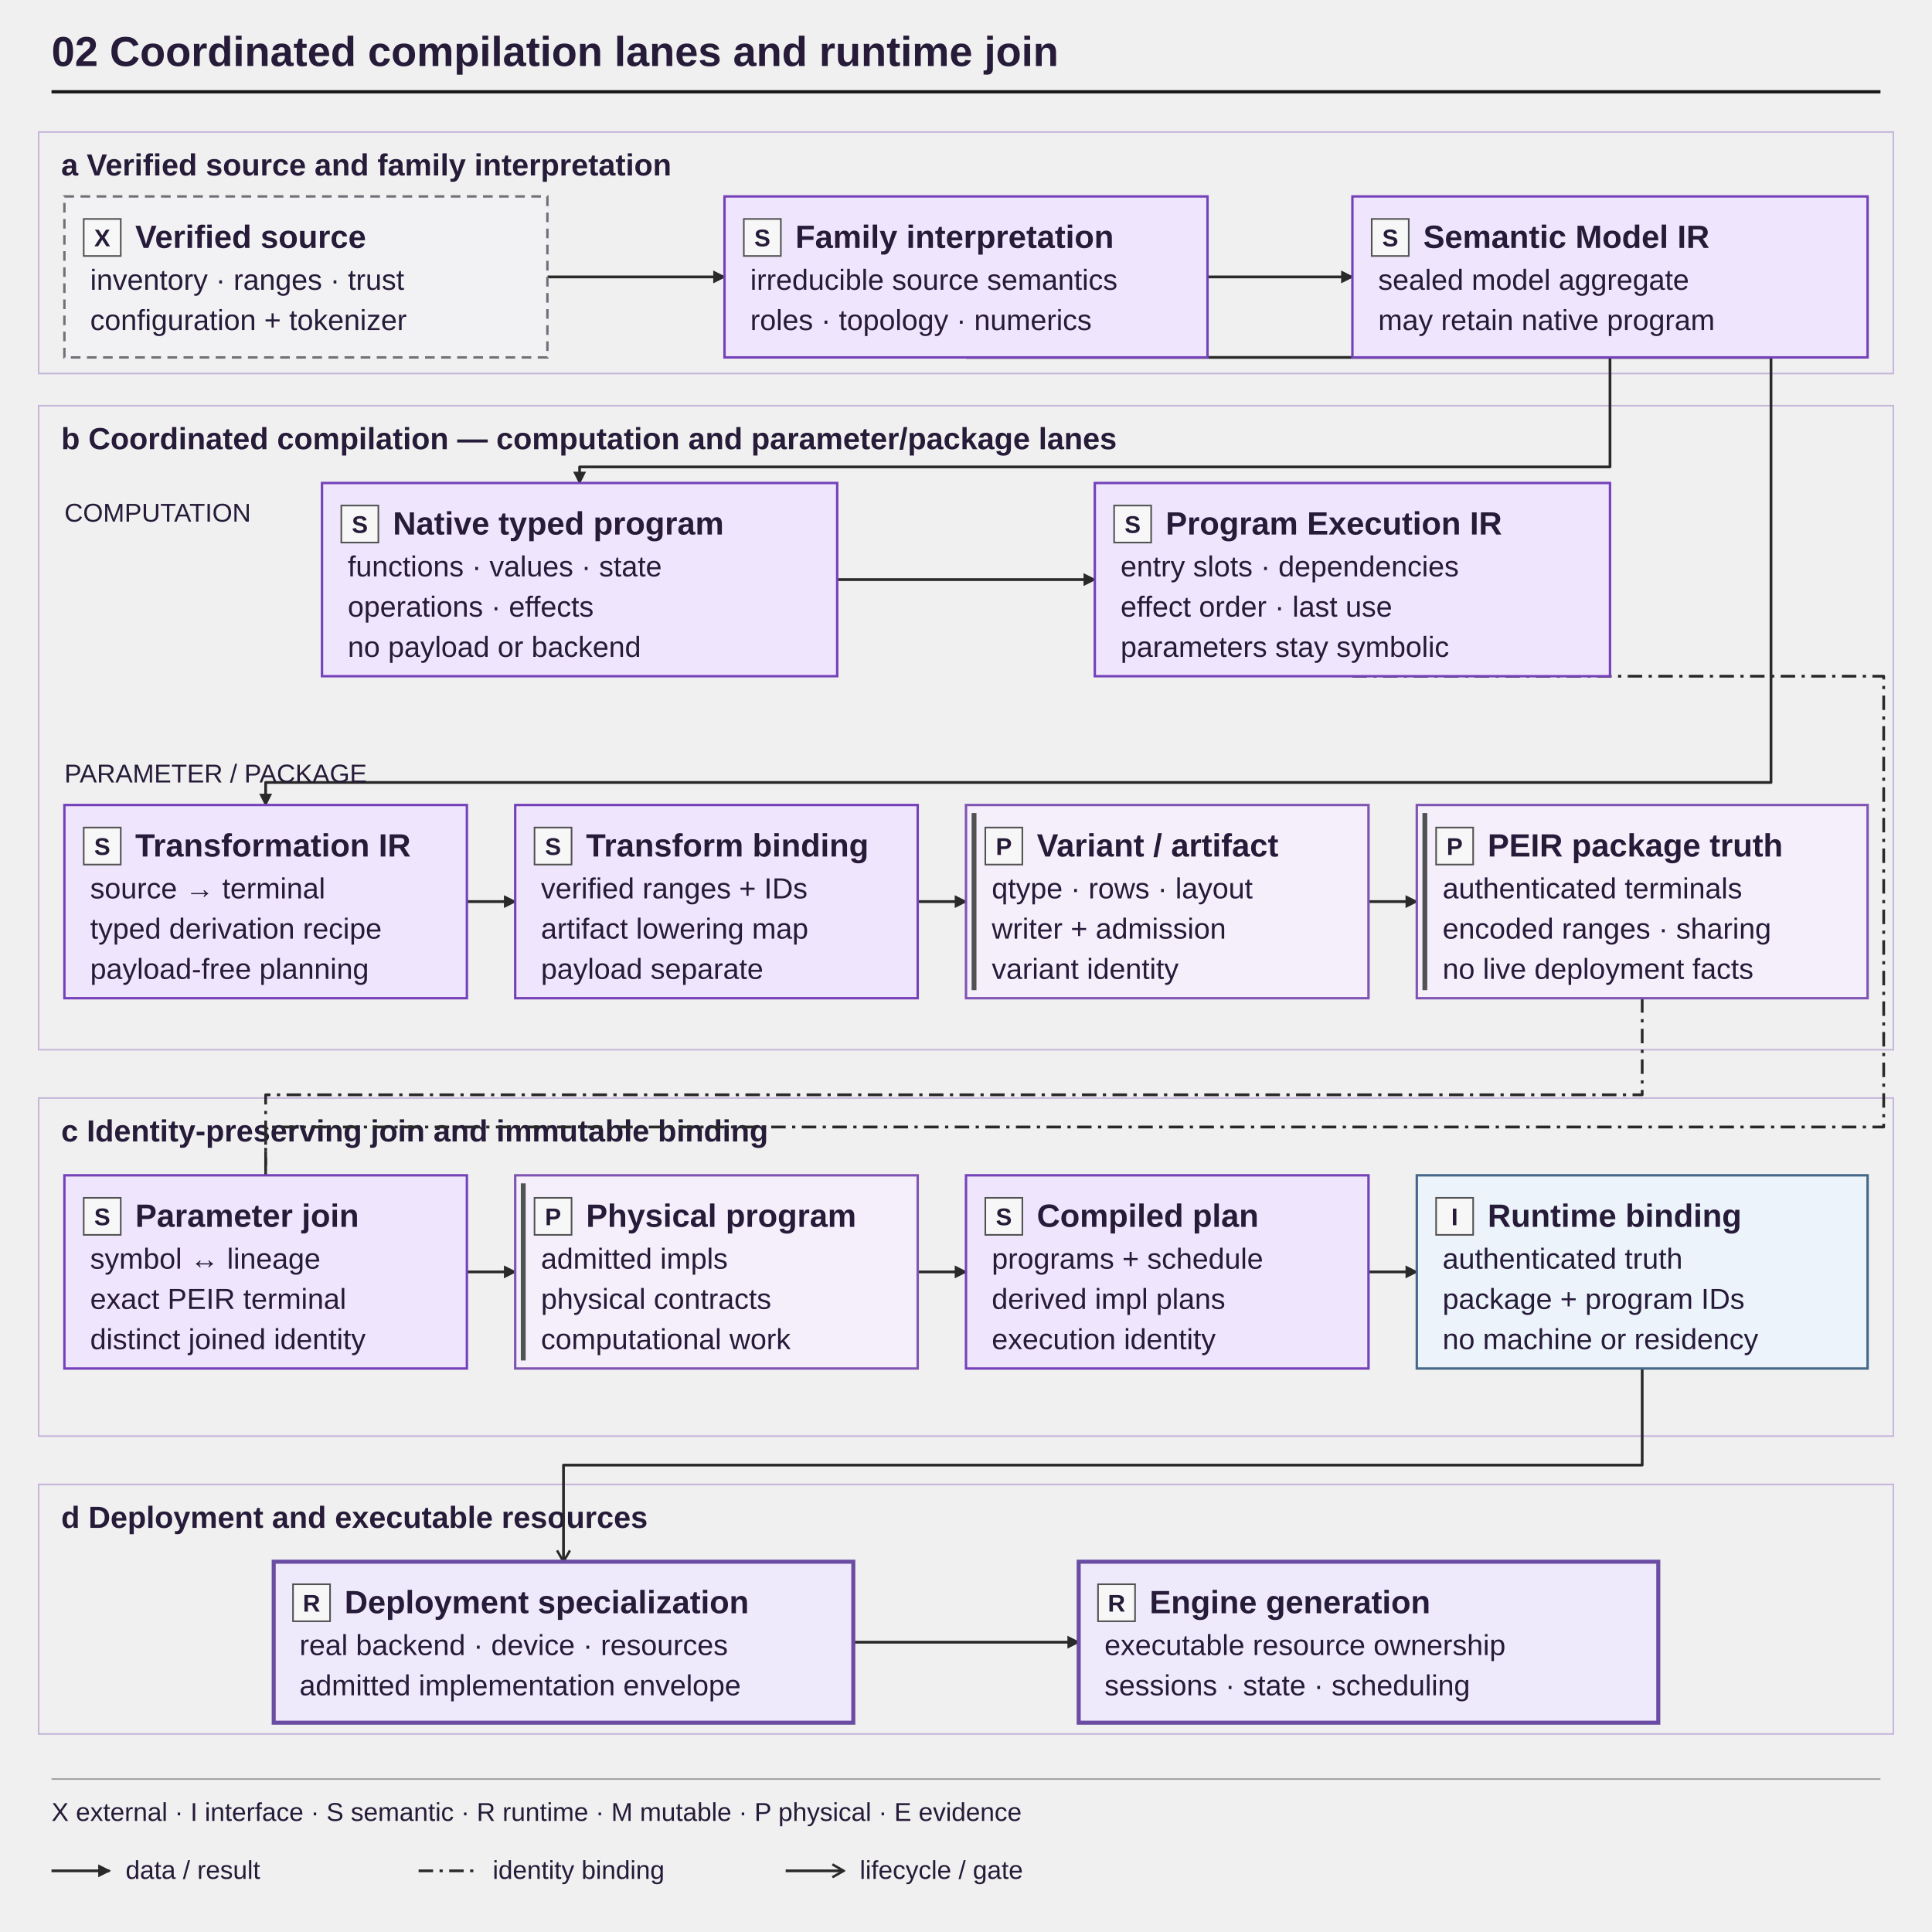
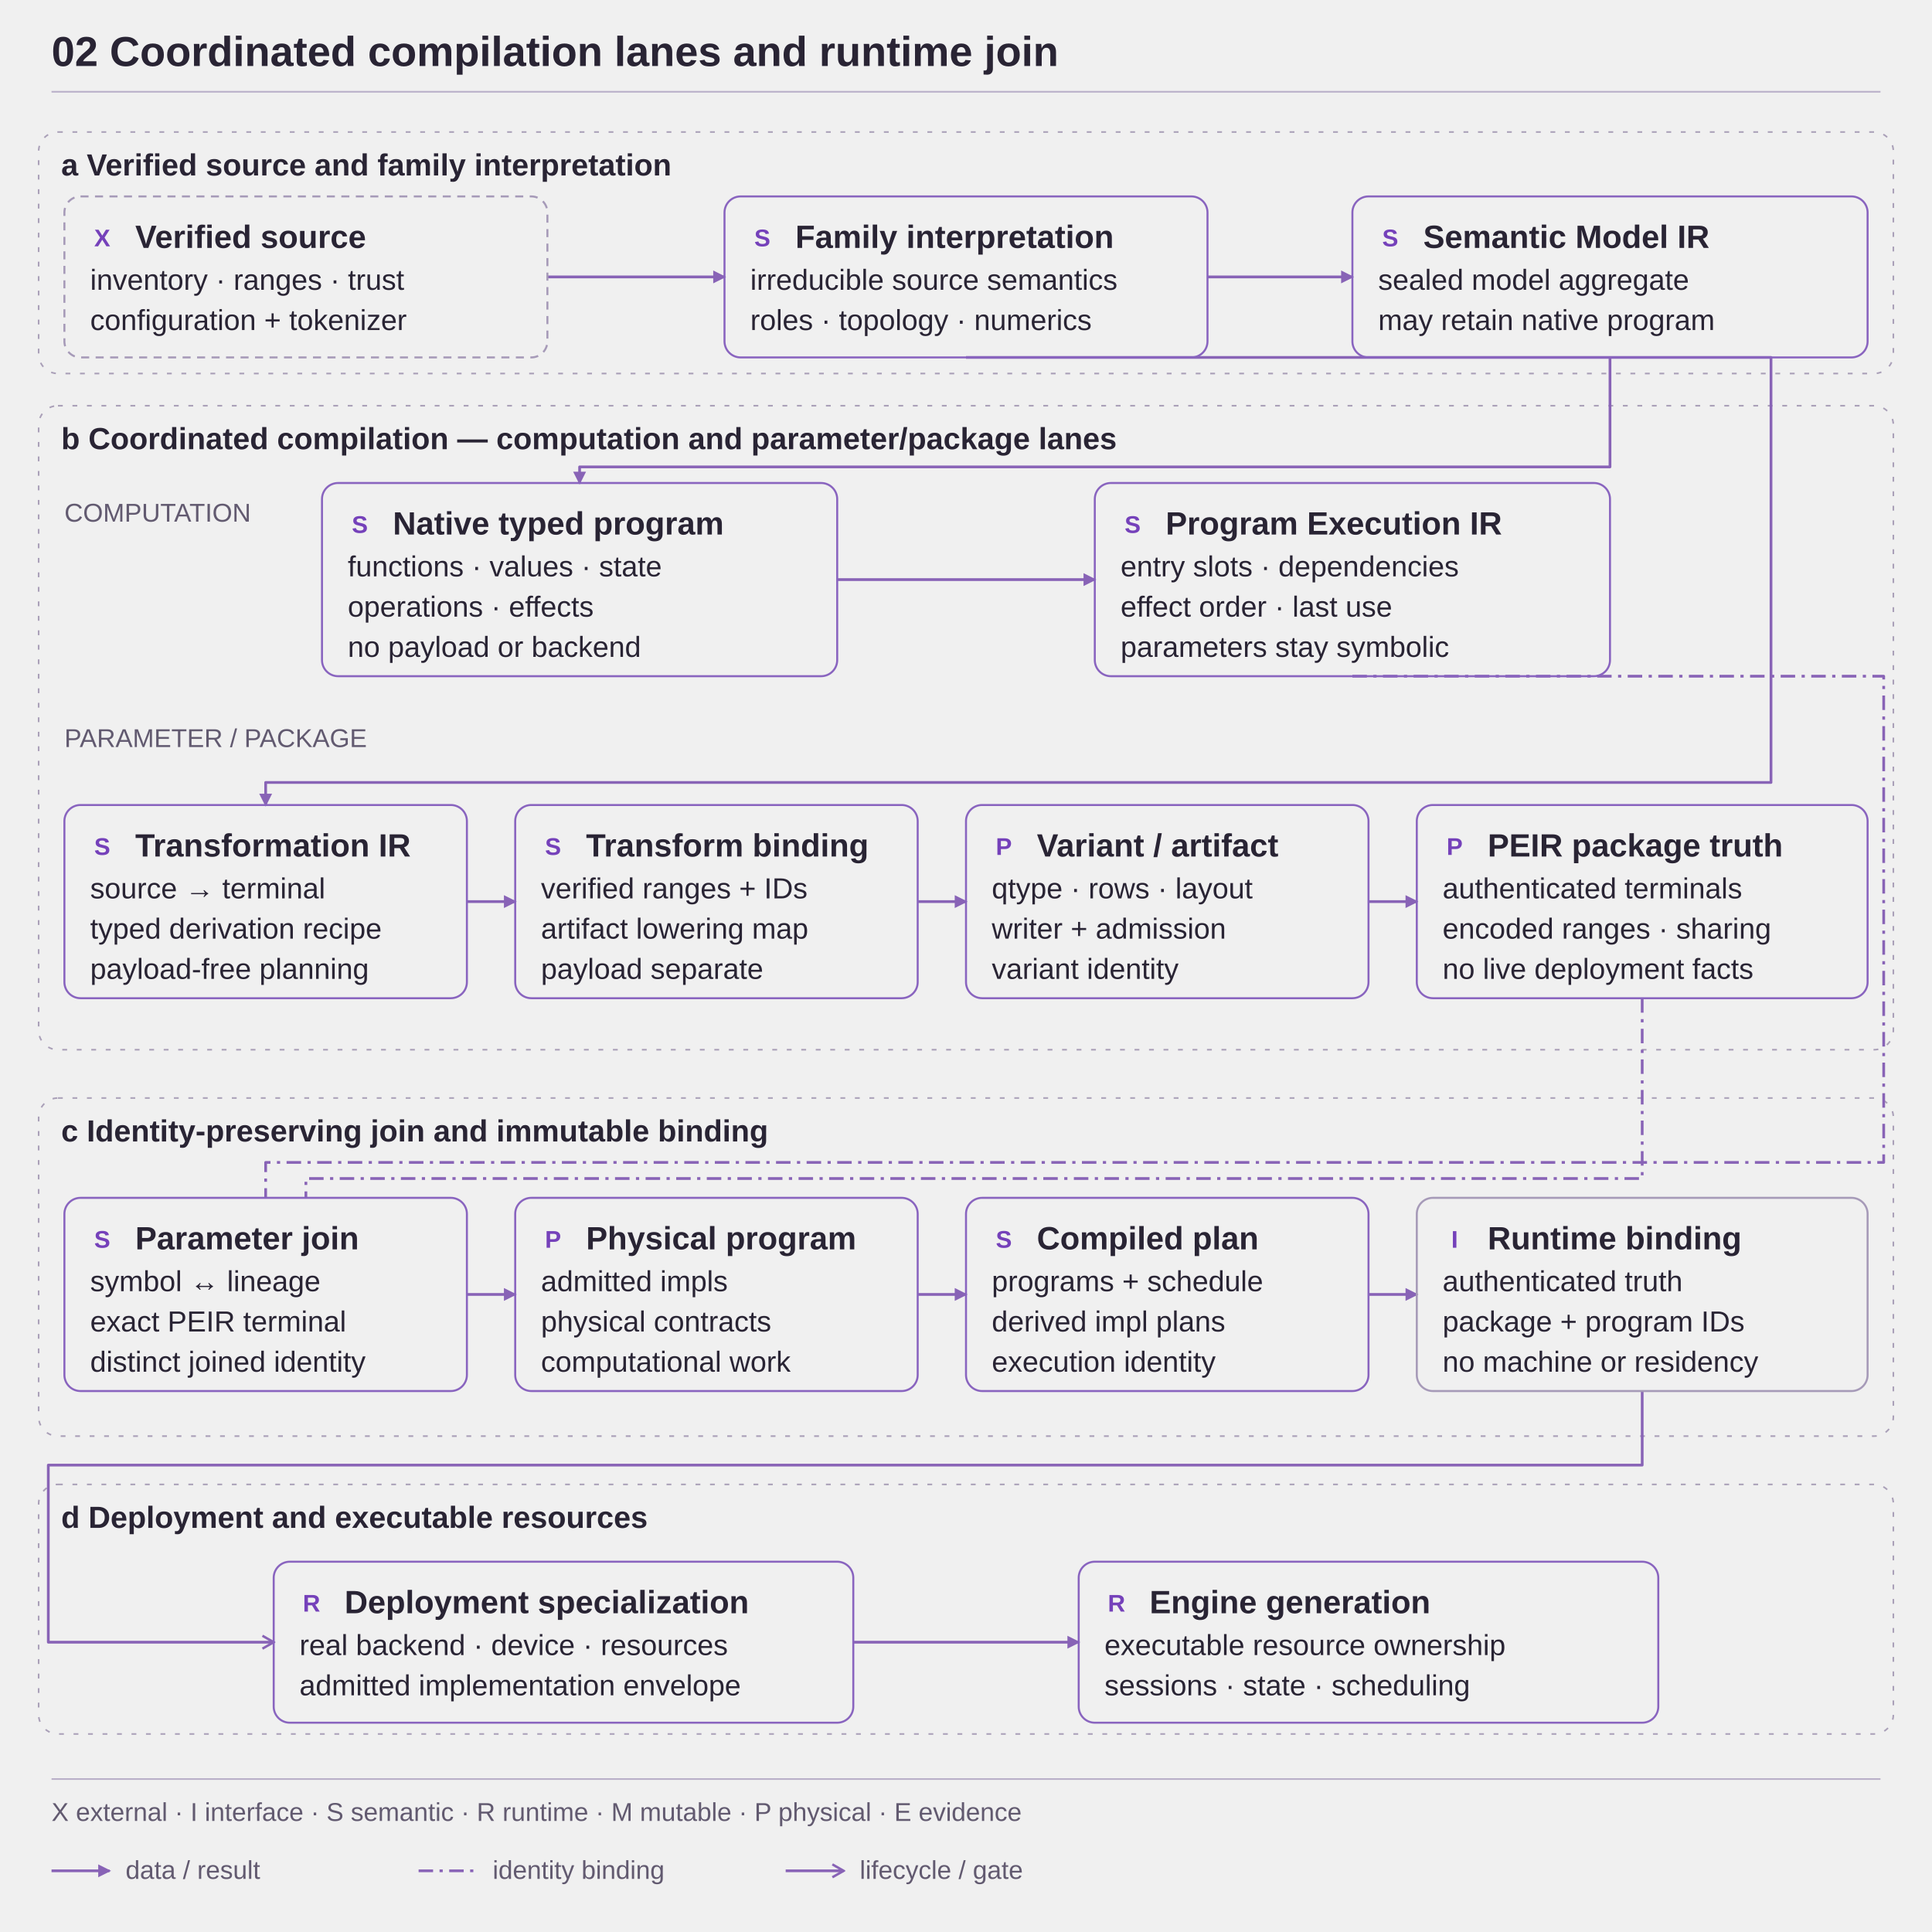
<svg xmlns="http://www.w3.org/2000/svg" width="1200" height="1200" viewBox="0 0 1200 1200" role="img" aria-labelledby="title desc">
  <defs>
-     <style>text{fill:#261b38}
+     <style>text{fill:#292434}
.title{font-size:26px;font-weight:700}.panel-title{font-size:19px;font-weight:700}
.node-title{font-size:20px;font-weight:700}.body{font-size:18px}
- .note,.legend{font-size:16px}.code{font-size:16px}
+ .note,.legend{font-size:16px;fill:#625a70}.code{font-size:16px}
.tag{font-size:15px;font-weight:700;text-anchor:middle}
.label{font-size:16px}
- .panel{fill:none;stroke:#c6b6db;stroke-width:1}
- .node{fill:#fff;stroke:#665275;stroke-width:1.5}
- .semantic{fill:#efe5fc;stroke:#7541ba}.physical{fill:#f4effb;stroke:#8054b2}
- .runtime{fill:#eeeafb;stroke:#6a4ca3}.mutable{fill:#fff3db;stroke:#8e6920}
- .interface{fill:#edf3fb;stroke:#456789}.external{fill:#f2f2f4;stroke:#707078}
- .evidence{fill:#eaf5ef;stroke:#3d7255}
- .external{stroke-dasharray:6 4}.runtime{stroke-width:2.5}.mutable{stroke-width:2}
- .edge{fill:none;stroke:#292929;stroke-width:1.7;stroke-linejoin:round}
- @media(prefers-color-scheme:dark){.title,.legend,.panel-title{fill:#e9e2f4}.edge{stroke:#b9b0c5}#solid path{fill:#b9b0c5}#open path{stroke:#b9b0c5}}</style>
+ .panel{fill:none;stroke:#aaa0b8;stroke-width:1;stroke-dasharray:3 6}
+ .node{fill:none;stroke:#a69ab8;stroke-width:1.25}
+ .semantic,.physical,.runtime{stroke:#8964bf}
+ .external{stroke-dasharray:5 4}
+ .tag,.kind,.eyebrow{fill:#7541ba}
+ .rule{fill:none;stroke:#b9afc8;stroke-width:1}
+ .edge{fill:none;stroke:#8863b6;stroke-width:1.7;stroke-linejoin:round}
+ #solid path{fill:#8863b6}#open path{stroke:#8863b6}
+ @media(prefers-color-scheme:dark){text{fill:#ede8f5}.note,.legend,.body,.code,.label{fill:#c0b8cd}.panel{stroke:#675a78}.node{stroke:#8f79aa}.tag,.kind,.eyebrow{fill:#ba97f2}.rule{stroke:#675a78}.edge{stroke:#ad8bd5}#solid path{fill:#ad8bd5}#open path{stroke:#ad8bd5}}</style>
    <marker id="solid" markerWidth="8" markerHeight="8" refX="7" refY="4" orient="auto" markerUnits="userSpaceOnUse">
      <path d="M0 0L8 4L0 8Z" fill="#292929" />
    </marker>
    <marker id="open" markerWidth="9" markerHeight="10" refX="8" refY="5" orient="auto" markerUnits="userSpaceOnUse">
      <path d="M1 1L8 5L1 9" fill="none" stroke="#292929" stroke-width="1.5" />
    </marker>
  </defs>
  <text x="32" y="41" class="title" font-family="Liberation Sans, Arial, sans-serif">02  Coordinated compilation lanes and runtime join</text>
-   <path d="M32 57H1168" stroke="#161616" stroke-width="2" />
-   <rect class="panel" x="24" y="82" width="1152" height="150" />
+   <path class="rule" d="M32 57H1168" />
+   <rect class="panel" x="24" y="82" width="1152" height="150" rx="12" />
  <text x="38" y="109" class="panel-title" font-family="Liberation Sans, Arial, sans-serif">a  Verified source and family interpretation</text>
-   <rect class="panel" x="24" y="252" width="1152" height="400" />
+   <rect class="panel" x="24" y="252" width="1152" height="400" rx="12" />
  <text x="38" y="279" class="panel-title" font-family="Liberation Sans, Arial, sans-serif">b  Coordinated compilation — computation and parameter/package lanes</text>
-   <rect class="panel" x="24" y="682" width="1152" height="210" />
+   <rect class="panel" x="24" y="682" width="1152" height="210" rx="12" />
  <text x="38" y="709" class="panel-title" font-family="Liberation Sans, Arial, sans-serif">c  Identity-preserving join and immutable binding</text>
-   <rect class="panel" x="24" y="922" width="1152" height="155" />
+   <rect class="panel" x="24" y="922" width="1152" height="155" rx="12" />
  <text x="38" y="949" class="panel-title" font-family="Liberation Sans, Arial, sans-serif">d  Deployment and executable resources</text>
  <polyline class="edge" points="340,172 450,172" stroke-dasharray="none" marker-end="url(#solid)" />
  <polyline class="edge" points="750,172 840,172" stroke-dasharray="none" marker-end="url(#solid)" />
  <polyline class="edge" points="1000,222 1000,290 360,290 360,300" stroke-dasharray="none" marker-end="url(#solid)" />
  <polyline class="edge" points="520,360 680,360" stroke-dasharray="none" marker-end="url(#solid)" />
  <polyline class="edge" points="600,222 1100,222 1100,486 165,486 165,500" stroke-dasharray="none" marker-end="url(#solid)" />
  <polyline class="edge" points="290,560 320,560" stroke-dasharray="none" marker-end="url(#solid)" />
  <polyline class="edge" points="570,560 600,560" stroke-dasharray="none" marker-end="url(#solid)" />
  <polyline class="edge" points="850,560 880,560" stroke-dasharray="none" marker-end="url(#solid)" />
-   <polyline class="edge" points="840,420 1170,420 1170,700 165,700 165,730" stroke-dasharray="9 4 2 4" marker-end="none" />
-   <polyline class="edge" points="1020,620 1020,680 165,680 165,730" stroke-dasharray="9 4 2 4" marker-end="none" />
-   <polyline class="edge" points="290,790 320,790" stroke-dasharray="none" marker-end="url(#solid)" />
-   <polyline class="edge" points="570,790 600,790" stroke-dasharray="none" marker-end="url(#solid)" />
-   <polyline class="edge" points="850,790 880,790" stroke-dasharray="none" marker-end="url(#solid)" />
-   <polyline class="edge" points="1020,850 1020,910 350,910 350,970" stroke-dasharray="none" marker-end="url(#open)" />
+   <polyline class="edge" points="840,420 1170,420 1170,722 165,722 165,744" stroke-dasharray="9 4 2 4" marker-end="none" />
+   <polyline class="edge" points="1020,620 1020,732 190,732 190,744" stroke-dasharray="9 4 2 4" marker-end="none" />
+   <polyline class="edge" points="290,804 320,804" stroke-dasharray="none" marker-end="url(#solid)" />
+   <polyline class="edge" points="570,804 600,804" stroke-dasharray="none" marker-end="url(#solid)" />
+   <polyline class="edge" points="850,804 880,804" stroke-dasharray="none" marker-end="url(#solid)" />
+   <polyline class="edge" points="1020,864 1020,910 30,910 30,1020 170,1020" stroke-dasharray="none" marker-end="url(#open)" />
  <polyline class="edge" points="530,1020 670,1020" stroke-dasharray="none" marker-end="url(#solid)" />
  <g id="source">
-     <rect class="node external" x="40" y="122" width="300" height="100" />
-     <rect x="52" y="136" width="23" height="23" fill="#f7f7f7" stroke="#525252" />
+     <rect class="node external" x="40" y="122" width="300" height="100" rx="10" />
    <text x="63.5" y="153" class="tag" font-family="Liberation Sans, Arial, sans-serif">X</text>
    <text x="84" y="154" class="node-title" font-family="Liberation Sans, Arial, sans-serif">Verified source</text>
    <text x="56" y="180" class="body" font-family="Liberation Sans, Arial, sans-serif">inventory · ranges · trust</text>
    <text x="56" y="205" class="body" font-family="Liberation Sans, Arial, sans-serif">configuration + tokenizer</text>
  </g>
  <g id="family">
-     <rect class="node semantic" x="450" y="122" width="300" height="100" />
-     <rect x="462" y="136" width="23" height="23" fill="#f7f7f7" stroke="#525252" />
+     <rect class="node semantic" x="450" y="122" width="300" height="100" rx="10" />
    <text x="473.5" y="153" class="tag" font-family="Liberation Sans, Arial, sans-serif">S</text>
    <text x="494" y="154" class="node-title" font-family="Liberation Sans, Arial, sans-serif">Family interpretation</text>
    <text x="466" y="180" class="body" font-family="Liberation Sans, Arial, sans-serif">irreducible source semantics</text>
    <text x="466" y="205" class="body" font-family="Liberation Sans, Arial, sans-serif">roles · topology · numerics</text>
  </g>
  <g id="semantic">
-     <rect class="node semantic" x="840" y="122" width="320" height="100" />
-     <rect x="852" y="136" width="23" height="23" fill="#f7f7f7" stroke="#525252" />
+     <rect class="node semantic" x="840" y="122" width="320" height="100" rx="10" />
    <text x="863.5" y="153" class="tag" font-family="Liberation Sans, Arial, sans-serif">S</text>
    <text x="884" y="154" class="node-title" font-family="Liberation Sans, Arial, sans-serif">Semantic Model IR</text>
    <text x="856" y="180" class="body" font-family="Liberation Sans, Arial, sans-serif">sealed model aggregate</text>
    <text x="856" y="205" class="body" font-family="Liberation Sans, Arial, sans-serif">may retain native program</text>
  </g>
  <g id="typed">
-     <rect class="node semantic" x="200" y="300" width="320" height="120" />
-     <rect x="212" y="314" width="23" height="23" fill="#f7f7f7" stroke="#525252" />
+     <rect class="node semantic" x="200" y="300" width="320" height="120" rx="10" />
    <text x="223.5" y="331" class="tag" font-family="Liberation Sans, Arial, sans-serif">S</text>
    <text x="244" y="332" class="node-title" font-family="Liberation Sans, Arial, sans-serif">Native typed program</text>
    <text x="216" y="358" class="body" font-family="Liberation Sans, Arial, sans-serif">functions · values · state</text>
    <text x="216" y="383" class="body" font-family="Liberation Sans, Arial, sans-serif">operations · effects</text>
    <text x="216" y="408" class="body" font-family="Liberation Sans, Arial, sans-serif">no payload or backend</text>
  </g>
  <g id="execution">
-     <rect class="node semantic" x="680" y="300" width="320" height="120" />
-     <rect x="692" y="314" width="23" height="23" fill="#f7f7f7" stroke="#525252" />
+     <rect class="node semantic" x="680" y="300" width="320" height="120" rx="10" />
    <text x="703.5" y="331" class="tag" font-family="Liberation Sans, Arial, sans-serif">S</text>
    <text x="724" y="332" class="node-title" font-family="Liberation Sans, Arial, sans-serif">Program Execution IR</text>
    <text x="696" y="358" class="body" font-family="Liberation Sans, Arial, sans-serif">entry slots · dependencies</text>
    <text x="696" y="383" class="body" font-family="Liberation Sans, Arial, sans-serif">effect order · last use</text>
    <text x="696" y="408" class="body" font-family="Liberation Sans, Arial, sans-serif">parameters stay symbolic</text>
  </g>
  <g id="transform">
-     <rect class="node semantic" x="40" y="500" width="250" height="120" />
-     <rect x="52" y="514" width="23" height="23" fill="#f7f7f7" stroke="#525252" />
+     <rect class="node semantic" x="40" y="500" width="250" height="120" rx="10" />
    <text x="63.5" y="531" class="tag" font-family="Liberation Sans, Arial, sans-serif">S</text>
    <text x="84" y="532" class="node-title" font-family="Liberation Sans, Arial, sans-serif">Transformation IR</text>
    <text x="56" y="558" class="body" font-family="Liberation Sans, Arial, sans-serif">source → terminal</text>
    <text x="56" y="583" class="body" font-family="Liberation Sans, Arial, sans-serif">typed derivation recipe</text>
    <text x="56" y="608" class="body" font-family="Liberation Sans, Arial, sans-serif">payload-free planning</text>
  </g>
  <g id="transform_binding">
-     <rect class="node semantic" x="320" y="500" width="250" height="120" />
-     <rect x="332" y="514" width="23" height="23" fill="#f7f7f7" stroke="#525252" />
+     <rect class="node semantic" x="320" y="500" width="250" height="120" rx="10" />
    <text x="343.5" y="531" class="tag" font-family="Liberation Sans, Arial, sans-serif">S</text>
    <text x="364" y="532" class="node-title" font-family="Liberation Sans, Arial, sans-serif">Transform binding</text>
    <text x="336" y="558" class="body" font-family="Liberation Sans, Arial, sans-serif">verified ranges + IDs</text>
    <text x="336" y="583" class="body" font-family="Liberation Sans, Arial, sans-serif">artifact lowering map</text>
    <text x="336" y="608" class="body" font-family="Liberation Sans, Arial, sans-serif">payload separate</text>
  </g>
  <g id="variant">
-     <rect class="node physical" x="600" y="500" width="250" height="120" />
-     <path d="M605 505V615" stroke="#525252" stroke-width="3" />
-     <rect x="612" y="514" width="23" height="23" fill="#f7f7f7" stroke="#525252" />
+     <rect class="node physical" x="600" y="500" width="250" height="120" rx="10" />
    <text x="623.5" y="531" class="tag" font-family="Liberation Sans, Arial, sans-serif">P</text>
    <text x="644" y="532" class="node-title" font-family="Liberation Sans, Arial, sans-serif">Variant / artifact</text>
    <text x="616" y="558" class="body" font-family="Liberation Sans, Arial, sans-serif">qtype · rows · layout</text>
    <text x="616" y="583" class="body" font-family="Liberation Sans, Arial, sans-serif">writer + admission</text>
    <text x="616" y="608" class="body" font-family="Liberation Sans, Arial, sans-serif">variant identity</text>
  </g>
  <g id="peir">
-     <rect class="node physical" x="880" y="500" width="280" height="120" />
-     <path d="M885 505V615" stroke="#525252" stroke-width="3" />
-     <rect x="892" y="514" width="23" height="23" fill="#f7f7f7" stroke="#525252" />
+     <rect class="node physical" x="880" y="500" width="280" height="120" rx="10" />
    <text x="903.5" y="531" class="tag" font-family="Liberation Sans, Arial, sans-serif">P</text>
    <text x="924" y="532" class="node-title" font-family="Liberation Sans, Arial, sans-serif">PEIR package truth</text>
    <text x="896" y="558" class="body" font-family="Liberation Sans, Arial, sans-serif">authenticated terminals</text>
    <text x="896" y="583" class="body" font-family="Liberation Sans, Arial, sans-serif">encoded ranges · sharing</text>
    <text x="896" y="608" class="body" font-family="Liberation Sans, Arial, sans-serif">no live deployment facts</text>
  </g>
  <g id="join">
-     <rect class="node semantic" x="40" y="730" width="250" height="120" />
-     <rect x="52" y="744" width="23" height="23" fill="#f7f7f7" stroke="#525252" />
-     <text x="63.5" y="761" class="tag" font-family="Liberation Sans, Arial, sans-serif">S</text>
-     <text x="84" y="762" class="node-title" font-family="Liberation Sans, Arial, sans-serif">Parameter join</text>
-     <text x="56" y="788" class="body" font-family="Liberation Sans, Arial, sans-serif">symbol ↔ lineage</text>
-     <text x="56" y="813" class="body" font-family="Liberation Sans, Arial, sans-serif">exact PEIR terminal</text>
-     <text x="56" y="838" class="body" font-family="Liberation Sans, Arial, sans-serif">distinct joined identity</text>
+     <rect class="node semantic" x="40" y="744" width="250" height="120" rx="10" />
+     <text x="63.5" y="775" class="tag" font-family="Liberation Sans, Arial, sans-serif">S</text>
+     <text x="84" y="776" class="node-title" font-family="Liberation Sans, Arial, sans-serif">Parameter join</text>
+     <text x="56" y="802" class="body" font-family="Liberation Sans, Arial, sans-serif">symbol ↔ lineage</text>
+     <text x="56" y="827" class="body" font-family="Liberation Sans, Arial, sans-serif">exact PEIR terminal</text>
+     <text x="56" y="852" class="body" font-family="Liberation Sans, Arial, sans-serif">distinct joined identity</text>
  </g>
  <g id="physical_program">
-     <rect class="node physical" x="320" y="730" width="250" height="120" />
-     <path d="M325 735V845" stroke="#525252" stroke-width="3" />
-     <rect x="332" y="744" width="23" height="23" fill="#f7f7f7" stroke="#525252" />
-     <text x="343.5" y="761" class="tag" font-family="Liberation Sans, Arial, sans-serif">P</text>
-     <text x="364" y="762" class="node-title" font-family="Liberation Sans, Arial, sans-serif">Physical program</text>
-     <text x="336" y="788" class="body" font-family="Liberation Sans, Arial, sans-serif">admitted impls</text>
-     <text x="336" y="813" class="body" font-family="Liberation Sans, Arial, sans-serif">physical contracts</text>
-     <text x="336" y="838" class="body" font-family="Liberation Sans, Arial, sans-serif">computational work</text>
+     <rect class="node physical" x="320" y="744" width="250" height="120" rx="10" />
+     <text x="343.5" y="775" class="tag" font-family="Liberation Sans, Arial, sans-serif">P</text>
+     <text x="364" y="776" class="node-title" font-family="Liberation Sans, Arial, sans-serif">Physical program</text>
+     <text x="336" y="802" class="body" font-family="Liberation Sans, Arial, sans-serif">admitted impls</text>
+     <text x="336" y="827" class="body" font-family="Liberation Sans, Arial, sans-serif">physical contracts</text>
+     <text x="336" y="852" class="body" font-family="Liberation Sans, Arial, sans-serif">computational work</text>
  </g>
  <g id="compiled">
-     <rect class="node semantic" x="600" y="730" width="250" height="120" />
-     <rect x="612" y="744" width="23" height="23" fill="#f7f7f7" stroke="#525252" />
-     <text x="623.5" y="761" class="tag" font-family="Liberation Sans, Arial, sans-serif">S</text>
-     <text x="644" y="762" class="node-title" font-family="Liberation Sans, Arial, sans-serif">Compiled plan</text>
-     <text x="616" y="788" class="body" font-family="Liberation Sans, Arial, sans-serif">programs + schedule</text>
-     <text x="616" y="813" class="body" font-family="Liberation Sans, Arial, sans-serif">derived impl plans</text>
-     <text x="616" y="838" class="body" font-family="Liberation Sans, Arial, sans-serif">execution identity</text>
+     <rect class="node semantic" x="600" y="744" width="250" height="120" rx="10" />
+     <text x="623.5" y="775" class="tag" font-family="Liberation Sans, Arial, sans-serif">S</text>
+     <text x="644" y="776" class="node-title" font-family="Liberation Sans, Arial, sans-serif">Compiled plan</text>
+     <text x="616" y="802" class="body" font-family="Liberation Sans, Arial, sans-serif">programs + schedule</text>
+     <text x="616" y="827" class="body" font-family="Liberation Sans, Arial, sans-serif">derived impl plans</text>
+     <text x="616" y="852" class="body" font-family="Liberation Sans, Arial, sans-serif">execution identity</text>
  </g>
  <g id="binding">
-     <rect class="node interface" x="880" y="730" width="280" height="120" />
-     <rect x="892" y="744" width="23" height="23" fill="#f7f7f7" stroke="#525252" />
-     <text x="903.5" y="761" class="tag" font-family="Liberation Sans, Arial, sans-serif">I</text>
-     <text x="924" y="762" class="node-title" font-family="Liberation Sans, Arial, sans-serif">Runtime binding</text>
-     <text x="896" y="788" class="body" font-family="Liberation Sans, Arial, sans-serif">authenticated truth</text>
-     <text x="896" y="813" class="body" font-family="Liberation Sans, Arial, sans-serif">package + program IDs</text>
-     <text x="896" y="838" class="body" font-family="Liberation Sans, Arial, sans-serif">no machine or residency</text>
+     <rect class="node interface" x="880" y="744" width="280" height="120" rx="10" />
+     <text x="903.5" y="775" class="tag" font-family="Liberation Sans, Arial, sans-serif">I</text>
+     <text x="924" y="776" class="node-title" font-family="Liberation Sans, Arial, sans-serif">Runtime binding</text>
+     <text x="896" y="802" class="body" font-family="Liberation Sans, Arial, sans-serif">authenticated truth</text>
+     <text x="896" y="827" class="body" font-family="Liberation Sans, Arial, sans-serif">package + program IDs</text>
+     <text x="896" y="852" class="body" font-family="Liberation Sans, Arial, sans-serif">no machine or residency</text>
  </g>
  <g id="deployment">
-     <rect class="node runtime" x="170" y="970" width="360" height="100" />
-     <rect x="182" y="984" width="23" height="23" fill="#f7f7f7" stroke="#525252" />
+     <rect class="node runtime" x="170" y="970" width="360" height="100" rx="10" />
    <text x="193.5" y="1001" class="tag" font-family="Liberation Sans, Arial, sans-serif">R</text>
    <text x="214" y="1002" class="node-title" font-family="Liberation Sans, Arial, sans-serif">Deployment specialization</text>
    <text x="186" y="1028" class="body" font-family="Liberation Sans, Arial, sans-serif">real backend · device · resources</text>
    <text x="186" y="1053" class="body" font-family="Liberation Sans, Arial, sans-serif">admitted implementation envelope</text>
  </g>
  <g id="engine">
-     <rect class="node runtime" x="670" y="970" width="360" height="100" />
-     <rect x="682" y="984" width="23" height="23" fill="#f7f7f7" stroke="#525252" />
+     <rect class="node runtime" x="670" y="970" width="360" height="100" rx="10" />
    <text x="693.5" y="1001" class="tag" font-family="Liberation Sans, Arial, sans-serif">R</text>
    <text x="714" y="1002" class="node-title" font-family="Liberation Sans, Arial, sans-serif">Engine generation</text>
    <text x="686" y="1028" class="body" font-family="Liberation Sans, Arial, sans-serif">executable resource ownership</text>
    <text x="686" y="1053" class="body" font-family="Liberation Sans, Arial, sans-serif">sessions · state · scheduling</text>
  </g>
  <text x="40" y="324" class="note" font-family="Liberation Sans, Arial, sans-serif">COMPUTATION</text>
-   <text x="40" y="486" class="note" font-family="Liberation Sans, Arial, sans-serif">PARAMETER / PACKAGE</text>
-   <path d="M32 1105H1168" stroke="#a3a3a3" />
+   <text x="40" y="464" class="note" font-family="Liberation Sans, Arial, sans-serif">PARAMETER / PACKAGE</text>
+   <path class="rule" d="M32 1105H1168" />
  <text x="32" y="1131" class="legend" font-family="Liberation Sans, Arial, sans-serif">X external · I interface · S semantic · R runtime · M mutable · P physical · E evidence</text>
  <path class="edge" d="M32 1162h36" stroke-dasharray="none" marker-end="url(#solid)" />
  <text x="78" y="1167" class="legend" font-family="Liberation Sans, Arial, sans-serif">data / result</text>
  <path class="edge" d="M260 1162h36" stroke-dasharray="9 4 2 4" marker-end="none" />
  <text x="306" y="1167" class="legend" font-family="Liberation Sans, Arial, sans-serif">identity binding</text>
  <path class="edge" d="M488 1162h36" stroke-dasharray="none" marker-end="url(#open)" />
  <text x="534" y="1167" class="legend" font-family="Liberation Sans, Arial, sans-serif">lifecycle / gate</text>
</svg>
